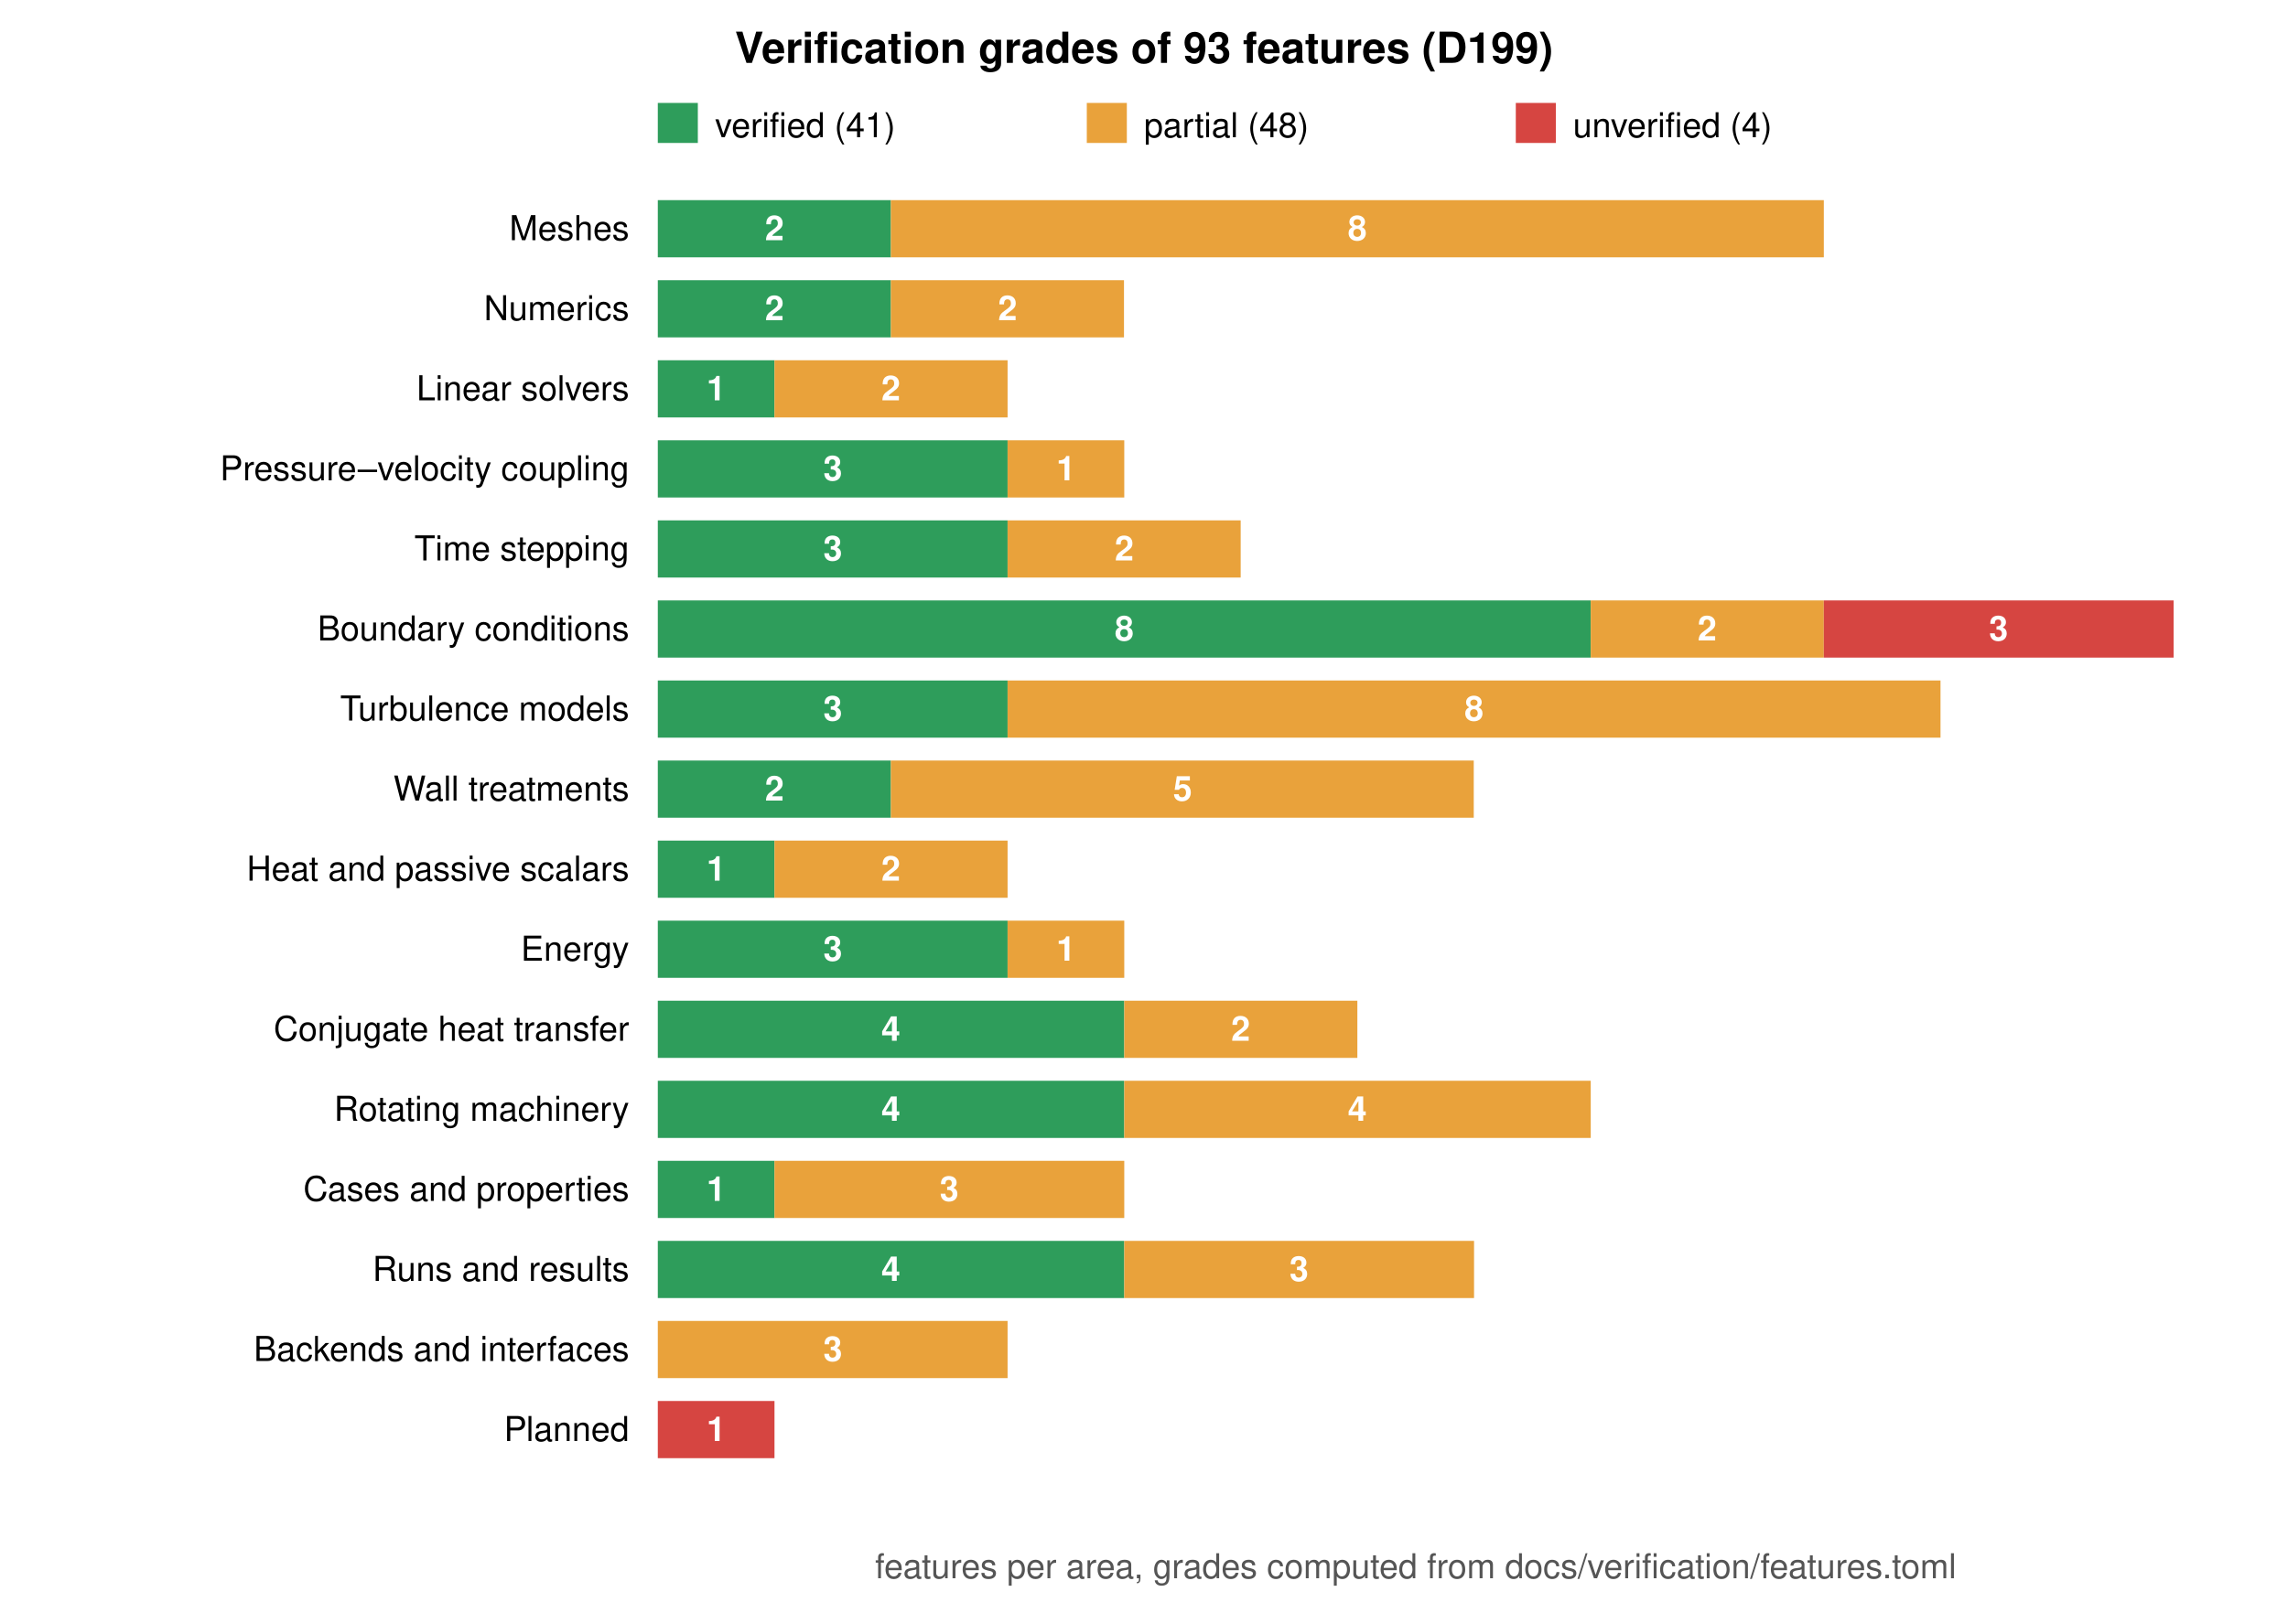
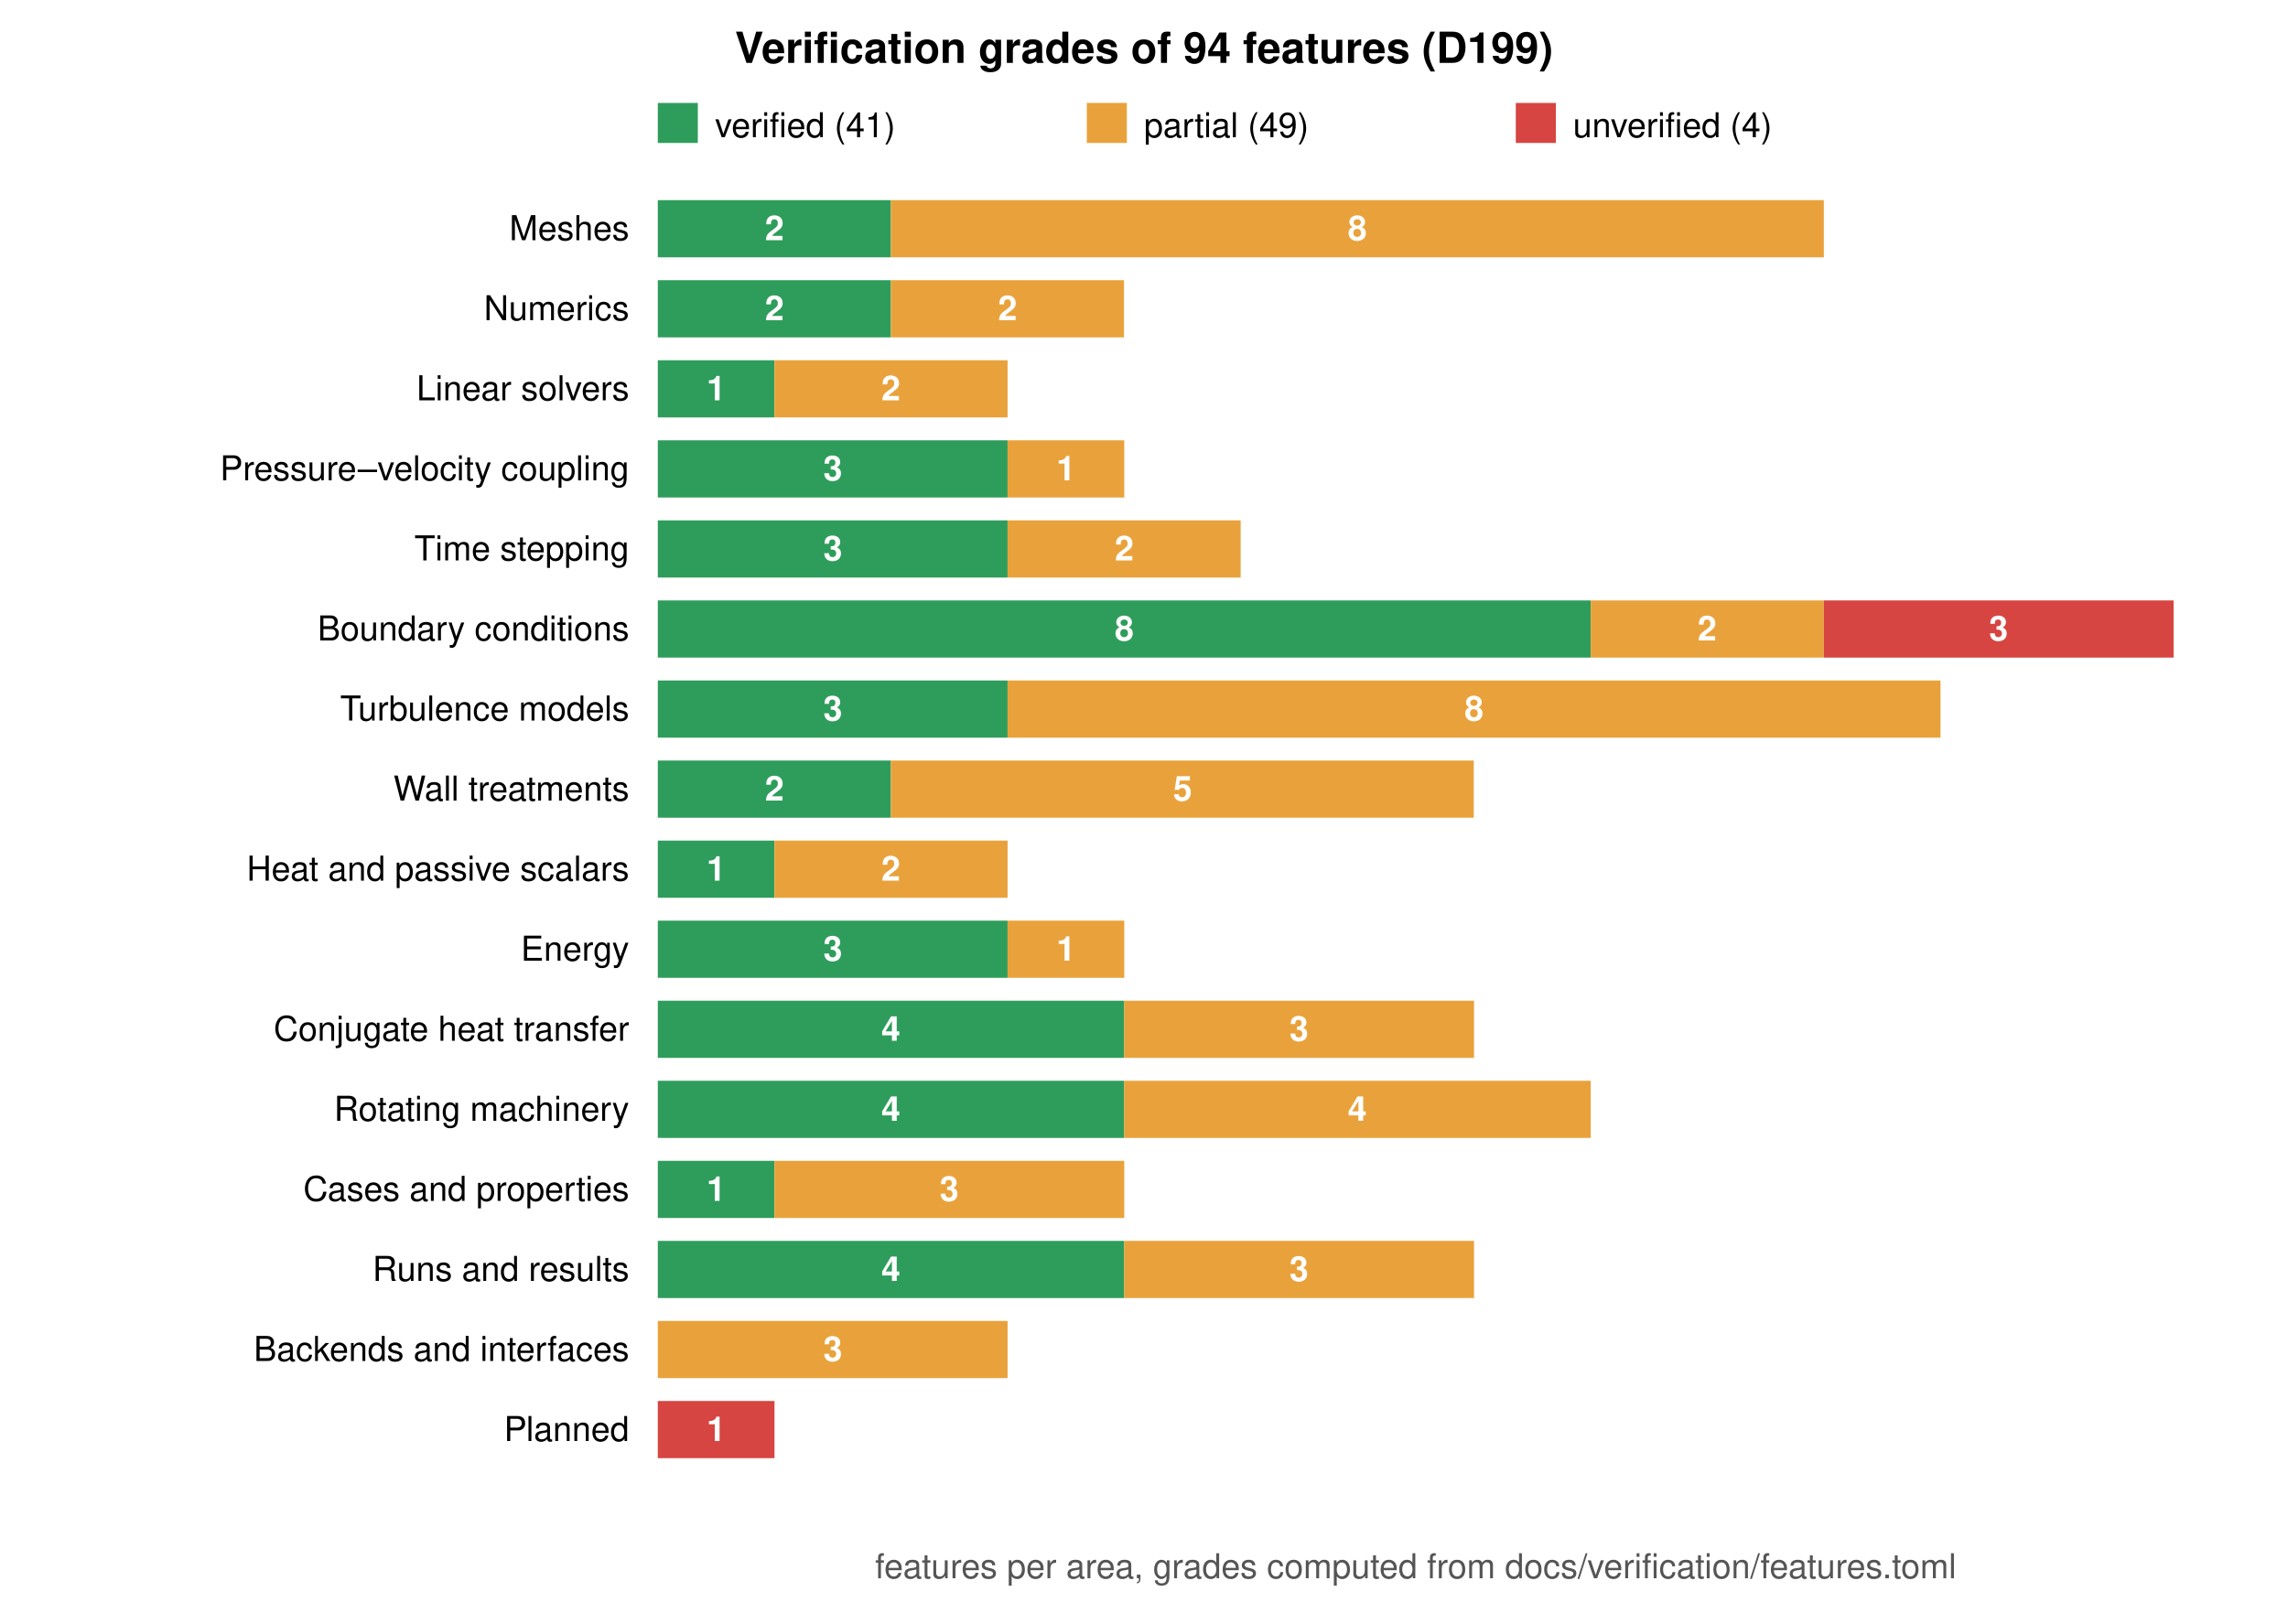
<svg xmlns="http://www.w3.org/2000/svg" viewBox="0 0 800 568" width="800" height="568" font-family="Helvetica, Arial, sans-serif" font-size="12">
  <rect width="800" height="568" fill="white" />
-   <text x="400.0" y="22" text-anchor="middle" font-size="15" font-weight="bold">Verification grades of 93 features (D199)</text>
+   <text x="400.0" y="22" text-anchor="middle" font-size="15" font-weight="bold">Verification grades of 94 features (D199)</text>
  <rect x="230" y="36" width="14" height="14" fill="#2e9d5b" />
  <text x="250" y="48">verified (41)</text>
  <rect x="380" y="36" width="14" height="14" fill="#e9a23b" />
-   <text x="400" y="48">partial (48)</text>
+   <text x="400" y="48">partial (49)</text>
  <rect x="530" y="36" width="14" height="14" fill="#d64541" />
  <text x="550" y="48">unverified (4)</text>
  <text x="220" y="84.0" text-anchor="end">Meshes</text>
  <rect x="230.0" y="70" width="81.5" height="20" fill="#2e9d5b" />
  <text x="270.8" y="84.0" text-anchor="middle" fill="white" font-weight="bold">2</text>
  <rect x="311.5" y="70" width="326.2" height="20" fill="#e9a23b" />
  <text x="474.6" y="84.0" text-anchor="middle" fill="white" font-weight="bold">8</text>
  <text x="220" y="112.0" text-anchor="end">Numerics</text>
  <rect x="230.0" y="98" width="81.5" height="20" fill="#2e9d5b" />
  <text x="270.8" y="112.0" text-anchor="middle" fill="white" font-weight="bold">2</text>
  <rect x="311.5" y="98" width="81.5" height="20" fill="#e9a23b" />
  <text x="352.3" y="112.0" text-anchor="middle" fill="white" font-weight="bold">2</text>
  <text x="220" y="140.0" text-anchor="end">Linear solvers</text>
  <rect x="230.0" y="126" width="40.8" height="20" fill="#2e9d5b" />
  <text x="250.4" y="140.0" text-anchor="middle" fill="white" font-weight="bold">1</text>
  <rect x="270.8" y="126" width="81.5" height="20" fill="#e9a23b" />
  <text x="311.5" y="140.0" text-anchor="middle" fill="white" font-weight="bold">2</text>
  <text x="220" y="168.0" text-anchor="end">Pressure–velocity coupling</text>
  <rect x="230.0" y="154" width="122.3" height="20" fill="#2e9d5b" />
  <text x="291.2" y="168.0" text-anchor="middle" fill="white" font-weight="bold">3</text>
  <rect x="352.3" y="154" width="40.8" height="20" fill="#e9a23b" />
  <text x="372.7" y="168.0" text-anchor="middle" fill="white" font-weight="bold">1</text>
  <text x="220" y="196.0" text-anchor="end">Time stepping</text>
  <rect x="230.0" y="182" width="122.3" height="20" fill="#2e9d5b" />
  <text x="291.2" y="196.0" text-anchor="middle" fill="white" font-weight="bold">3</text>
  <rect x="352.3" y="182" width="81.5" height="20" fill="#e9a23b" />
  <text x="393.1" y="196.0" text-anchor="middle" fill="white" font-weight="bold">2</text>
  <text x="220" y="224.0" text-anchor="end">Boundary conditions</text>
  <rect x="230.0" y="210" width="326.2" height="20" fill="#2e9d5b" />
  <text x="393.1" y="224.0" text-anchor="middle" fill="white" font-weight="bold">8</text>
  <rect x="556.2" y="210" width="81.5" height="20" fill="#e9a23b" />
  <text x="596.9" y="224.0" text-anchor="middle" fill="white" font-weight="bold">2</text>
  <rect x="637.7" y="210" width="122.3" height="20" fill="#d64541" />
  <text x="698.8" y="224.0" text-anchor="middle" fill="white" font-weight="bold">3</text>
  <text x="220" y="252.0" text-anchor="end">Turbulence models</text>
  <rect x="230.0" y="238" width="122.3" height="20" fill="#2e9d5b" />
  <text x="291.2" y="252.0" text-anchor="middle" fill="white" font-weight="bold">3</text>
  <rect x="352.3" y="238" width="326.2" height="20" fill="#e9a23b" />
  <text x="515.4" y="252.0" text-anchor="middle" fill="white" font-weight="bold">8</text>
  <text x="220" y="280.0" text-anchor="end">Wall treatments</text>
  <rect x="230.0" y="266" width="81.5" height="20" fill="#2e9d5b" />
  <text x="270.8" y="280.0" text-anchor="middle" fill="white" font-weight="bold">2</text>
  <rect x="311.5" y="266" width="203.8" height="20" fill="#e9a23b" />
  <text x="413.5" y="280.0" text-anchor="middle" fill="white" font-weight="bold">5</text>
  <text x="220" y="308.0" text-anchor="end">Heat and passive scalars</text>
  <rect x="230.0" y="294" width="40.8" height="20" fill="#2e9d5b" />
  <text x="250.4" y="308.0" text-anchor="middle" fill="white" font-weight="bold">1</text>
  <rect x="270.8" y="294" width="81.5" height="20" fill="#e9a23b" />
  <text x="311.5" y="308.0" text-anchor="middle" fill="white" font-weight="bold">2</text>
  <text x="220" y="336.0" text-anchor="end">Energy</text>
  <rect x="230.0" y="322" width="122.3" height="20" fill="#2e9d5b" />
  <text x="291.2" y="336.0" text-anchor="middle" fill="white" font-weight="bold">3</text>
  <rect x="352.3" y="322" width="40.8" height="20" fill="#e9a23b" />
  <text x="372.7" y="336.0" text-anchor="middle" fill="white" font-weight="bold">1</text>
  <text x="220" y="364.0" text-anchor="end">Conjugate heat transfer</text>
  <rect x="230.0" y="350" width="163.1" height="20" fill="#2e9d5b" />
  <text x="311.5" y="364.0" text-anchor="middle" fill="white" font-weight="bold">4</text>
-   <rect x="393.1" y="350" width="81.5" height="20" fill="#e9a23b" />
-   <text x="433.8" y="364.0" text-anchor="middle" fill="white" font-weight="bold">2</text>
+   <rect x="393.1" y="350" width="122.3" height="20" fill="#e9a23b" />
+   <text x="454.2" y="364.0" text-anchor="middle" fill="white" font-weight="bold">3</text>
  <text x="220" y="392.0" text-anchor="end">Rotating machinery</text>
  <rect x="230.0" y="378" width="163.1" height="20" fill="#2e9d5b" />
  <text x="311.5" y="392.0" text-anchor="middle" fill="white" font-weight="bold">4</text>
  <rect x="393.1" y="378" width="163.1" height="20" fill="#e9a23b" />
  <text x="474.6" y="392.0" text-anchor="middle" fill="white" font-weight="bold">4</text>
  <text x="220" y="420.0" text-anchor="end">Cases and properties</text>
  <rect x="230.0" y="406" width="40.8" height="20" fill="#2e9d5b" />
  <text x="250.4" y="420.0" text-anchor="middle" fill="white" font-weight="bold">1</text>
  <rect x="270.8" y="406" width="122.3" height="20" fill="#e9a23b" />
  <text x="331.9" y="420.0" text-anchor="middle" fill="white" font-weight="bold">3</text>
  <text x="220" y="448.0" text-anchor="end">Runs and results</text>
  <rect x="230.0" y="434" width="163.1" height="20" fill="#2e9d5b" />
  <text x="311.5" y="448.0" text-anchor="middle" fill="white" font-weight="bold">4</text>
  <rect x="393.1" y="434" width="122.3" height="20" fill="#e9a23b" />
  <text x="454.2" y="448.0" text-anchor="middle" fill="white" font-weight="bold">3</text>
  <text x="220" y="476.0" text-anchor="end">Backends and interfaces</text>
  <rect x="230.0" y="462" width="122.3" height="20" fill="#e9a23b" />
  <text x="291.2" y="476.0" text-anchor="middle" fill="white" font-weight="bold">3</text>
  <text x="220" y="504.0" text-anchor="end">Planned</text>
  <rect x="230.0" y="490" width="40.8" height="20" fill="#d64541" />
  <text x="250.4" y="504.0" text-anchor="middle" fill="white" font-weight="bold">1</text>
  <text x="495.0" y="552" text-anchor="middle" fill="#555">features per area, grades computed from docs/verification/features.toml</text>
</svg>
